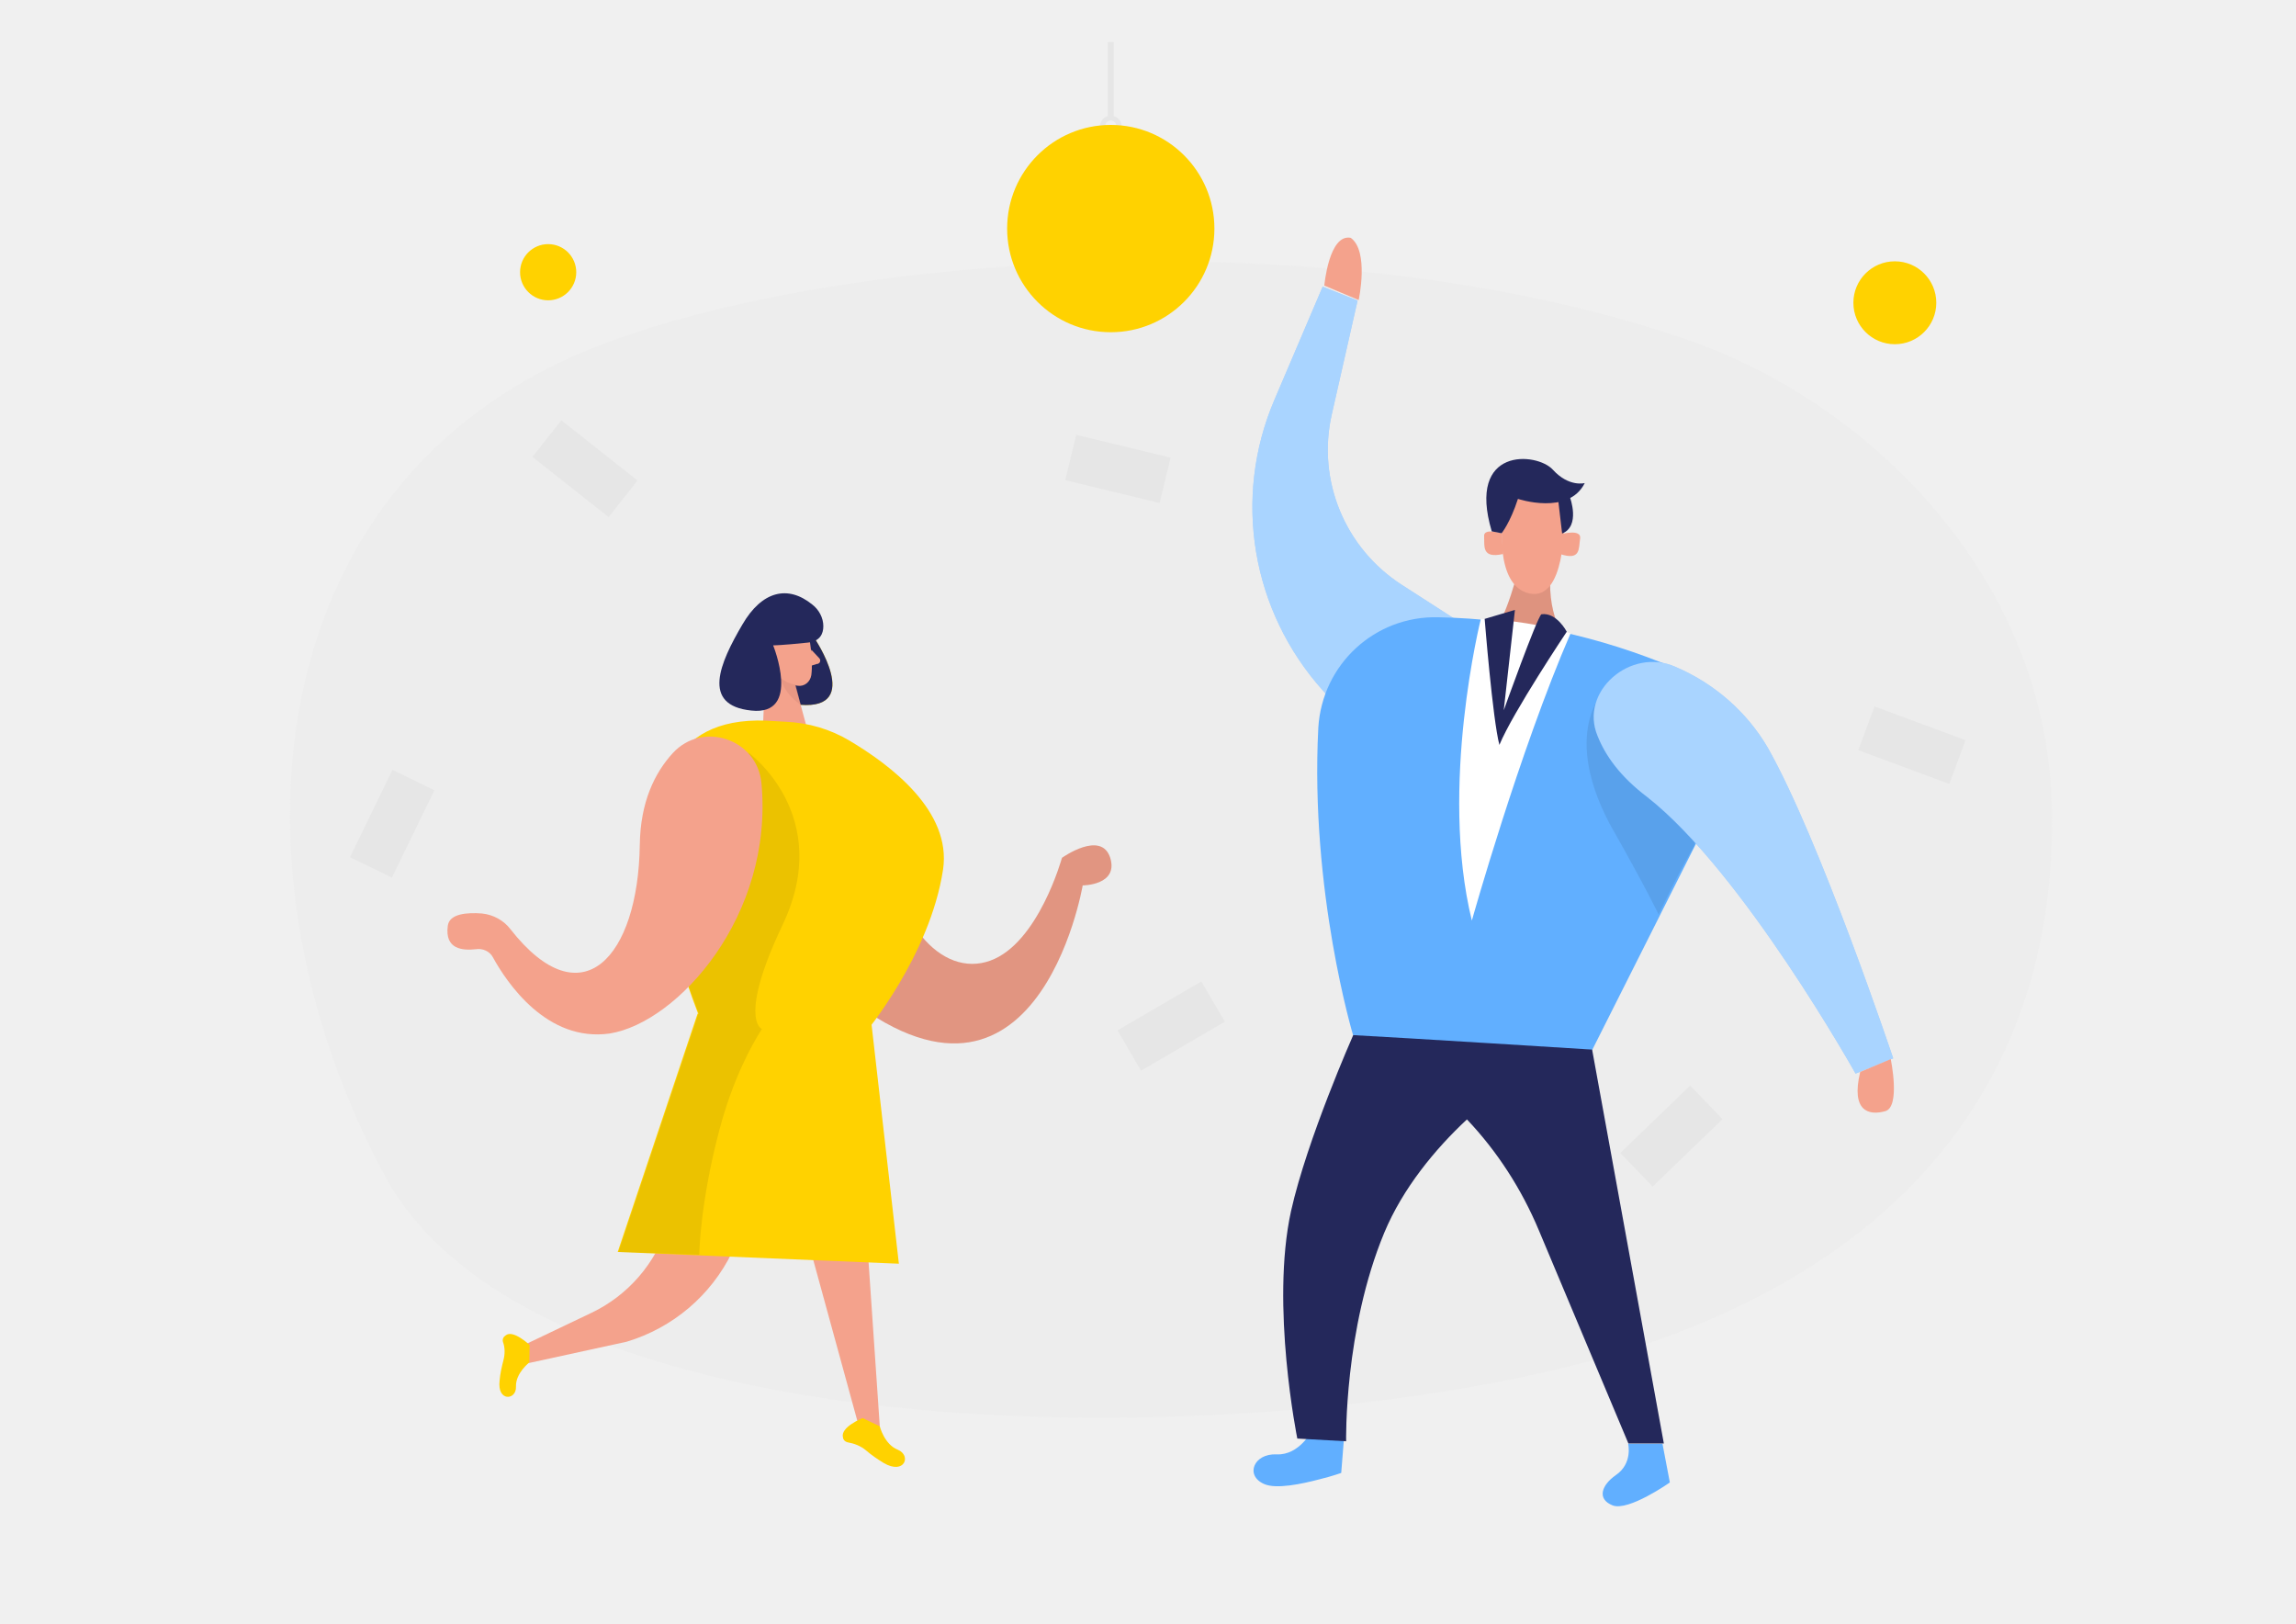
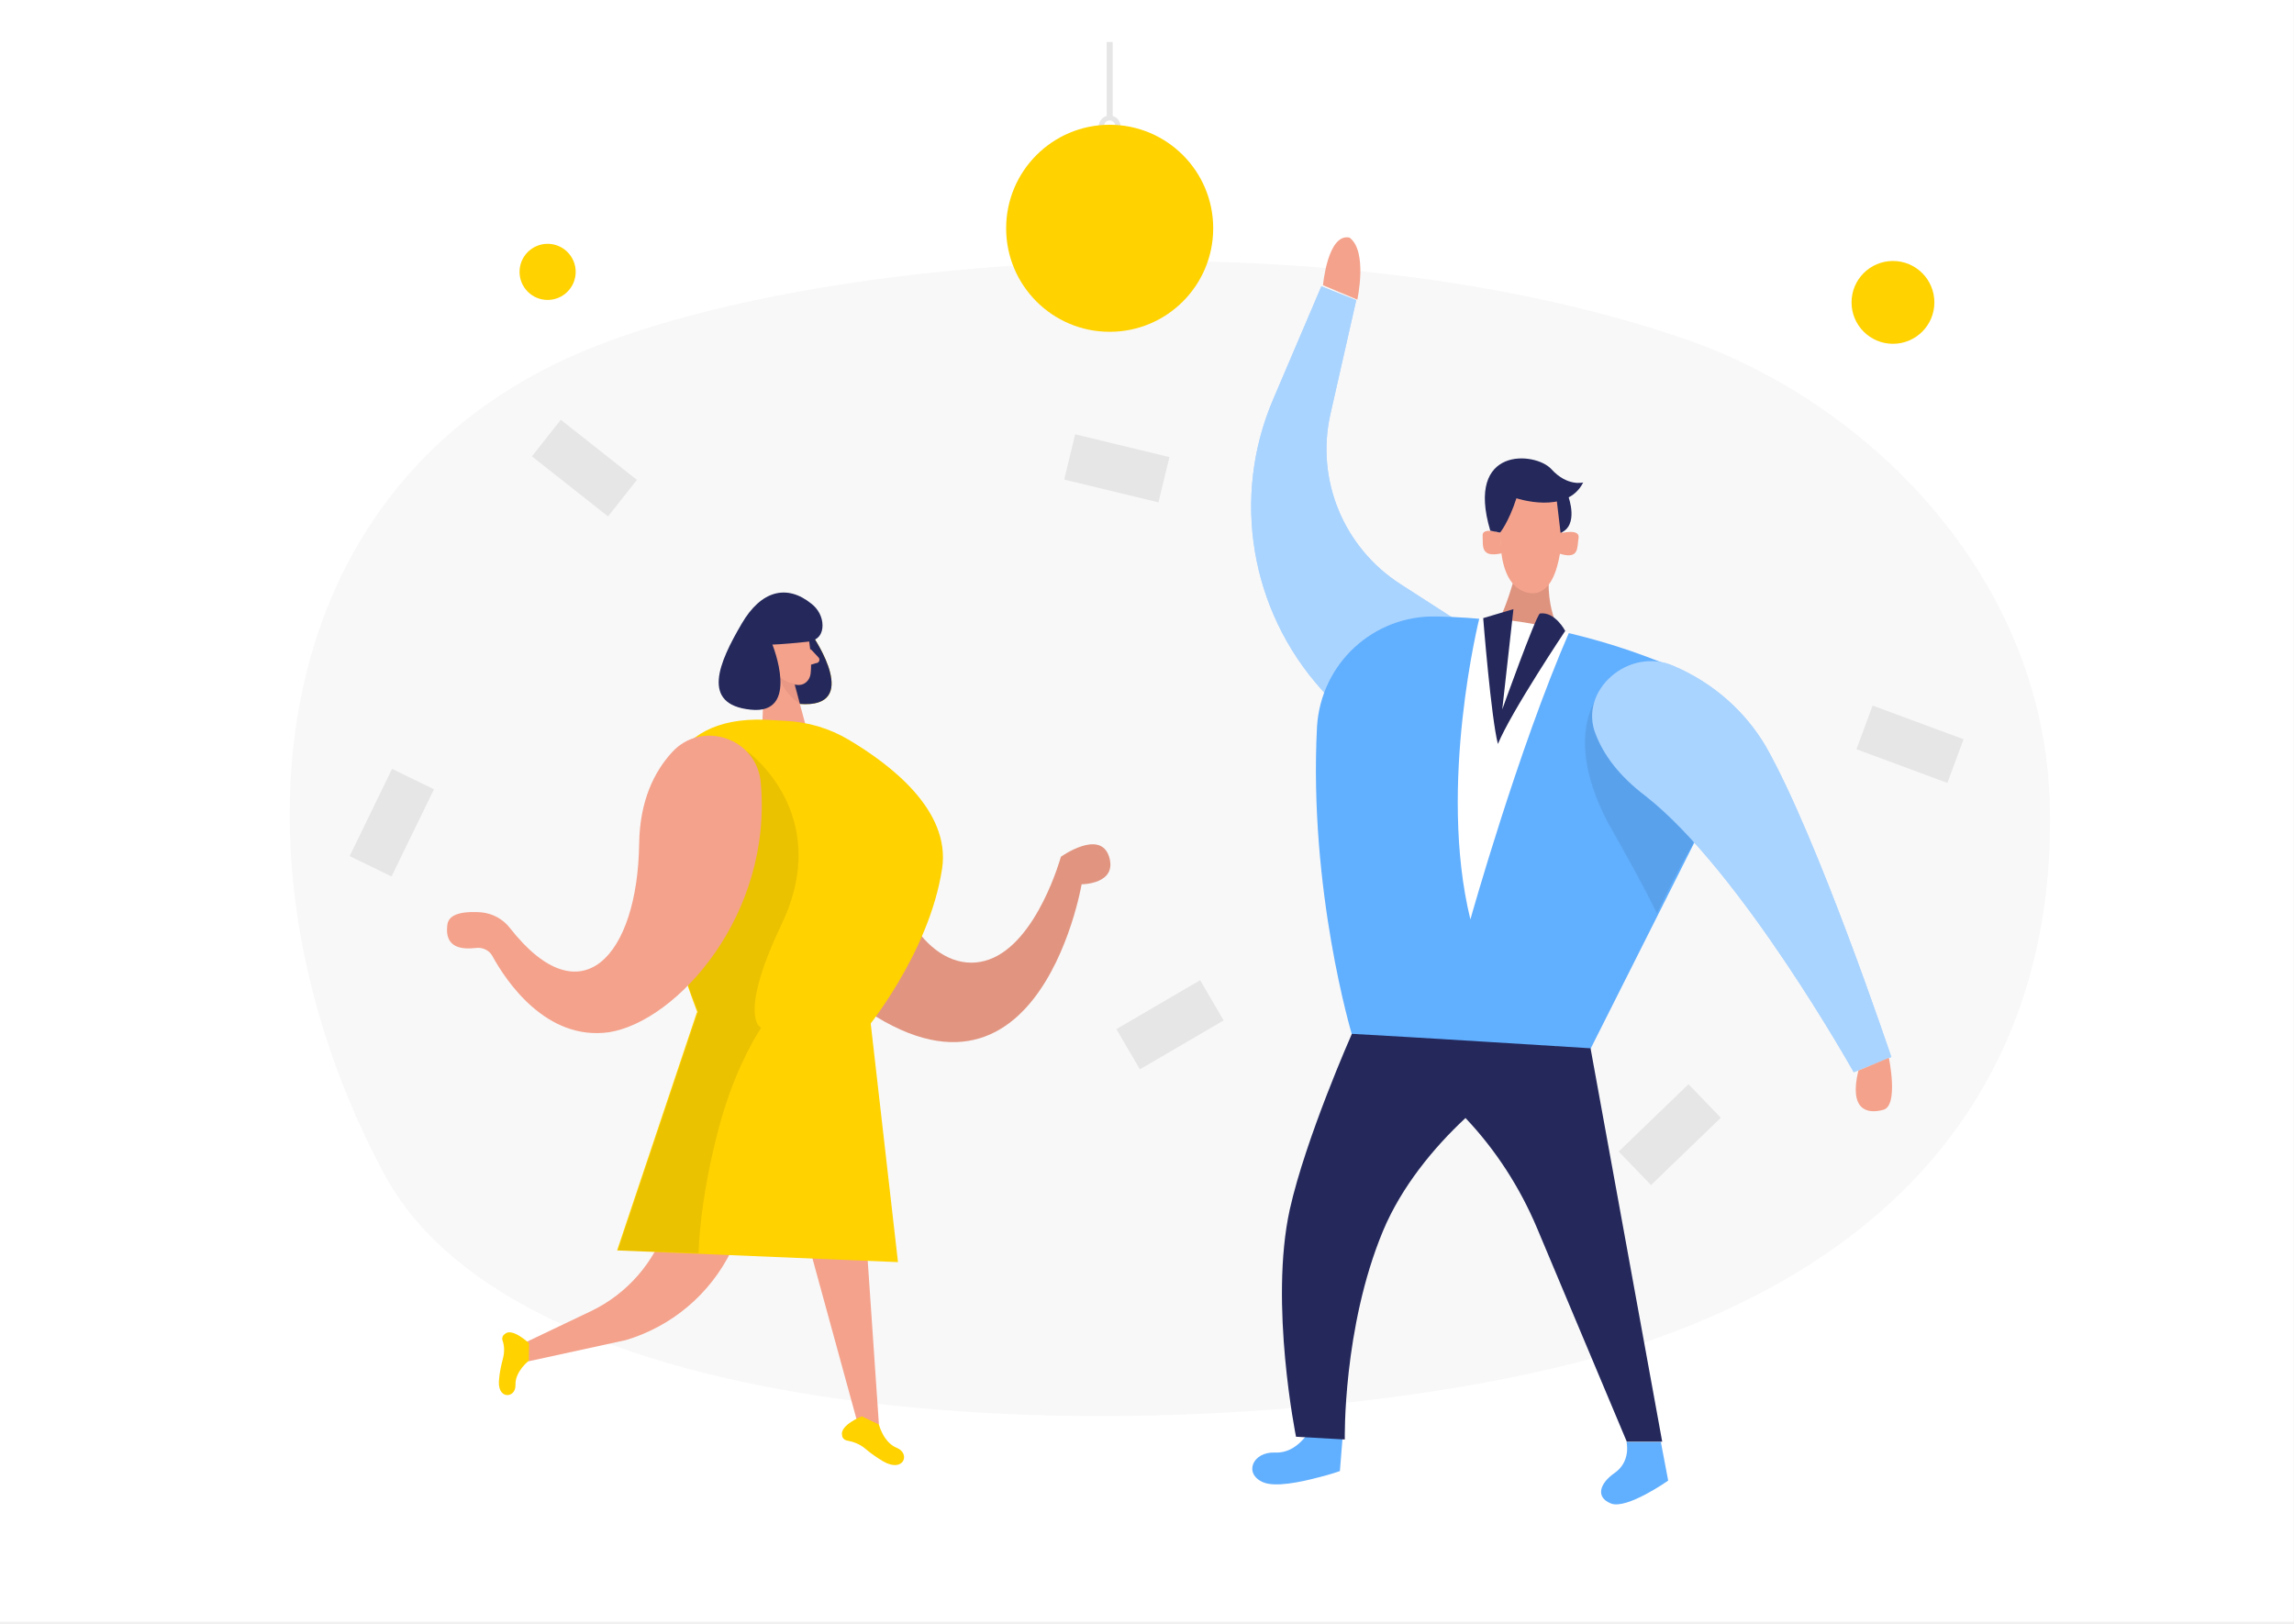
- <svg xmlns="http://www.w3.org/2000/svg" enable-background="new 0 0 841.9 595.3" height="595.3" viewBox="0 0 841.9 595.3" width="841.9">
-   <g fill="#e6e6e6">
-     <path d="m617.5 124.1c68 23.1 131.7 86.9 134.8 169 2.9 82.8-35.6 160.5-147.3 199.2-113.9 39.7-404.3 49.5-463.9-61.2s-47.4-252.6 74.2-302.7c85.1-34.9 269.4-49.5 402.2-4.3z" fill-opacity=".3" />
-     <path clip-rule="evenodd" d="m288.7 455.5h35.6v17.1h-35.6z" fill-rule="evenodd" transform="matrix(-.863399 .504502 -.504502 -.863399 928.194 622.203)" />
-     <path clip-rule="evenodd" d="m157.3 297.1h17.1v35.6h-17.1z" fill-rule="evenodd" transform="matrix(-.235098 .972001 -.972001 -.235098 754.993 84.7406)" />
-     <path clip-rule="evenodd" d="m336.9 501.6h17.1v35.6h-17.1z" fill-rule="evenodd" transform="matrix(-.347398 .937701 -.937701 -.347398 1308.11 129.706)" />
-     <path clip-rule="evenodd" d="m367.3 568.5h35.6v17.1h-35.6z" fill-rule="evenodd" transform="matrix(-.719698 .694302 -.694302 -.719698 1290.68 564.431)" />
-     <path clip-rule="evenodd" d="m95.1 214.7h17.1v35.6h-17.1z" fill-rule="evenodd" transform="matrix(-.619798 .784802 -.784802 -.619798 461.217 234.588)" />
-     <path clip-rule="evenodd" d="m-30.7 295.8h35.6v17.1h-35.6z" fill-rule="evenodd" transform="matrix(-.437398 .899301 -.899301 -.437398 411.87 446.709)" />
+ <svg xmlns="http://www.w3.org/2000/svg" clip-rule="evenodd" fill-rule="evenodd" stroke-linejoin="round" stroke-miterlimit="2" viewBox="0 0 842 596">
+   <path d="m0 0h841.9v595.3h-841.9z" fill="#fff" />
+   <path d="m617.5 124.1c68 23.1 131.7 86.9 134.8 169 2.9 82.8-35.6 160.5-147.3 199.2-113.9 39.7-404.3 49.5-463.9-61.2s-47.4-252.6 74.2-302.7c85.1-34.9 269.4-49.5 402.2-4.3z" fill="#e6e6e6" fill-opacity=".3" fill-rule="nonzero" />
+   <path d="m288.7 455.5h35.6v17.1h-35.6z" fill="#e6e6e6" transform="matrix(-.863399 .504502 -.504502 -.863399 928.194 622.203)" />
+   <path d="m157.3 297.1h17.1v35.6h-17.1z" fill="#e6e6e6" transform="matrix(-.235098 .972001 -.972001 -.235098 754.993 84.7406)" />
+   <path d="m336.9 501.6h17.1v35.6h-17.1z" fill="#e6e6e6" transform="matrix(-.347398 .937701 -.937701 -.347398 1308.11 129.706)" />
+   <path d="m367.3 568.5h35.6v17.1h-35.6z" fill="#e6e6e6" transform="matrix(-.719698 .694302 -.694302 -.719698 1290.68 564.431)" />
+   <path d="m95.1 214.7h17.1v35.6h-17.1z" fill="#e6e6e6" transform="matrix(-.619798 .784802 -.784802 -.619798 461.217 234.588)" />
+   <path d="m-30.7 295.8h35.6v17.1h-35.6z" fill="#e6e6e6" transform="matrix(-.437398 .899301 -.899301 -.437398 411.87 446.709)" />
+   <g fill-rule="nonzero">
+     <path d="m298.6 233.9s17.9 26.3-5.1 24.5-12.3-26.1-12.3-26.1z" fill="#ffd200" />
+     <path d="m298.6 233.9s17.9 26.3-5.1 24.5-12.3-26.1-12.3-26.1z" fill="#24285b" />
+     <path d="m296.5 232.5s1.8 8.8 1 15c-.4 2.5-2.5 4.3-5.1 3.9-3.1-.4-7-1.9-8.6-6.6l-3.7-7.6c-1.2-3.3-.2-6.8 2.5-8.9 4.7-4.1 13.1-1.2 13.9 4.2z" fill="#f4a28c" />
+     <path d="m280.9 238.8-1.2 29.4 16.4-.5-5.8-21.4z" fill="#f4a28c" />
+     <path d="m287.9 241.3s-.4-3.5-3.1-2.9-1.9 5.6 1.8 5.6z" fill="#f4a28c" />
+     <path d="m297.5 238.2 2.9 3.1c.6.6.4 1.6-.2 1.9-.2.2-.4.2-.6.2l-3.3 1z" fill="#f4a28c" />
+     <path d="m291.8 251c-2.1-.2-4.1-1.2-5.6-2.5 0 0 .8 5.3 7.4 9.9z" fill="#ce8172" fill-opacity=".31" />
+     <path d="m297.8 221.6c2.5 1.9 4.1 4.9 4.1 8 0 2.7-1.2 5.6-5.8 6-9.5 1-12.6 1-12.6 1s10.5 25.9-8 23.9c-18.5-1.9-11.5-17.5-3.3-31.5 7.2-12.4 16.7-14.6 25.6-7.4z" fill="#24285b" />
+     <path d="m557.1 207.4s-4.9 20.6-10.3 25.1l16 21.8 11.7-19.3s-8.2-9.5-5.6-28.2z" fill="#f4a28c" />
+     <path d="m557.1 207.4s-4.9 20.6-10.3 25.1l16 21.8 11.7-19.3s-8.2-9.5-5.6-28.2z" fill-opacity=".09" />
+     <path d="m551 189.6s-3.3 25.3 9.9 28 12.6-26.3 12.6-26.3 1.9-14.2-5.6-16.3-17.8-3.6-16.9 14.6z" fill="#f4a28c" />
+     <path d="m550.6 195.5s-6.8-2.1-6.4 1.2c.2 3.5-1 8.2 7 6.4z" fill="#f4a28c" />
+     <path d="m573 195.7s7-1.8 6.4 1.8c-.6 3.5.4 8.2-7.4 5.6z" fill="#f4a28c" />
+     <path d="m550.6 195.5s3.1-3.7 6-12.6c0 0 18.5 6.2 24.5-5.8 0 0-5.8 1.6-11.7-4.9-5.8-6.4-31.7-8.6-22.4 22.6z" fill="#24285b" />
+     <path d="m575.7 182.4s3.9 10.5-2.9 13.2l-1.6-13.6z" fill="#24285b" />
+     <path d="m515 286.4-29.8-33.1c-26.3-29.2-33.3-70.7-17.9-106.7l17.7-41.5 12.8 5.1-9.5 41.9c-5.4 24.1 4.9 48.9 25.7 62.3l27.8 17.9z" fill="#61afff" />
+     <path d="m515 286.4-29.8-33.1c-26.3-29.2-33.3-70.7-17.9-106.7l17.7-41.5 12.8 5.1-9.5 41.9c-5.4 24.1 4.9 48.9 25.7 62.3l27.8 17.9z" fill="#fff" fill-opacity=".46" />
+     <path d="m498.2 110s3.9-17.9-2.9-22.8c-8-1.6-9.7 17.5-9.7 17.5z" fill="#f4a28c" />
+     <path d="m492.8 527.5-1 12.5s-3.3 1.2-7.8 2.3c-6.8 1.8-16 3.7-20.4 1.8-7.2-3.1-3.9-11.3 4.5-10.9s13-8.8 13-8.8z" fill="#61afff" />
+     <path d="m597 529.3s1.8 7.2-4.5 11.5c-5.3 3.7-7 8.8-1.2 11.1s21-8.4 21-8.4l-2.7-14.2z" fill="#61afff" />
+     <path d="m483.4 266.8c-3.1 60 12.8 112.9 12.8 112.9l87.6 5.3 47.4-94.2c.4-.6.6-1.2 1-1.9 7.2-17.1-.8-36.8-17.9-43.9-27.6-11.7-56.9-18.1-86.9-18.7-23.3-.6-42.6 17.3-44 40.5z" fill="#61afff" />
+     <path d="m583.8 384.8s-71.9-4.5-87.6-5.3c0 0-16.9 38.1-22.8 64.5-7.6 34.6 2.3 83.4 2.3 83.4l17.9 1s-.8-40.9 14-76.5c6.8-16.3 18.7-30.7 30.3-41.5 11.1 11.7 20 25.5 26.3 40.5l32.9 78.3h13z" fill="#24285b" />
+     <path d="m621 310.6c-5.3 8.8-12.8 24.7-12.8 24.7s-4.7-9.9-18.1-33.5c-18.5-35.4-.4-50.3-.4-50.3s36.5 50.4 31.3 59.1z" fill-opacity=".08" />
+     <path d="m604 292.2c35 27.4 76.4 101.4 76.4 101.4l13.8-5.6s-26.8-80-46-113.9c-7.6-13-19.5-23.5-33.8-29.6-16.5-7.4-35.4 9.1-28.6 25.3 2.9 7.3 8.3 14.9 18.2 22.4z" fill="#61afff" />
+     <path d="m604 292.2c35 27.4 76.4 101.4 76.4 101.4l13.8-5.6s-26.8-80-46-113.9c-7.6-13-19.5-23.5-33.8-29.6-16.5-7.4-35.4 9.1-28.6 25.3 2.9 7.3 8.3 14.9 18.2 22.4z" fill="#fff" fill-opacity=".46" />
+     <path d="m682.1 393c-3.5 14.6 3.3 16 9.1 14.4 5.8-1.4 2.1-19.1 2.1-19.1z" fill="#f4a28c" />
+     <path d="m539.7 337.5c-12.1-49.3 3.3-110.6 3.3-110.6 11.1.4 22.2 2.1 32.9 5.3-18.8 43.3-36.2 105.3-36.2 105.3z" fill="#fff" />
+     <path d="m555.5 223.6-4.1 36.8s12.1-33.8 13.8-35.2c5.6-.8 9.3 6.4 9.3 6.4s-19.8 29.6-24.7 41.5c-2.5-9.5-5.4-46.2-5.4-46.2z" fill="#24285b" />
+     <path d="m277.6 277.7c11.9-14.8 35.6-11.9 43.1 5.3 2.3 5.8 3.7 11.9 3.9 18.1 1.6 37.4 20.8 57.5 38.5 51.1s26.3-37.7 26.3-37.7 14.4-10.3 17.7 0c3.1 10.1-10.1 10.1-10.1 10.1s-17.1 100.9-91.9 36.4c-47.5-40.4-39.7-68.3-27.5-83.3z" fill="#f4a28c" />
+     <path d="m277.6 277.7c11.9-14.8 35.6-11.9 43.1 5.3 2.3 5.8 3.7 11.9 3.9 18.1 1.6 37.4 20.8 57.5 38.5 51.1s26.3-37.7 26.3-37.7 14.4-10.3 17.7 0c3.1 10.1-10.1 10.1-10.1 10.1s-17.1 100.9-91.9 36.4c-47.5-40.4-39.7-68.3-27.5-83.3z" fill-opacity=".08" />
+     <path d="m280.9 264.2 7.2.4c8.4.4 16.3 2.7 23.5 7 14.8 8.8 37.4 25.7 34.2 47.2-4.8 31.7-28.8 60.2-28.8 60.2l-59-2.3c0-.2-49.7-115.2 22.9-112.5z" fill="#ffd200" />
+     <path d="m261.1 397.1-16.2 51.9c-4.5 14.2-14.6 25.9-28 32.3l-23.9 11.4 1 7 35.8-7.8c16.9-5.1 30.9-16.9 38.7-32.9l25.3-51.8z" fill="#f4a28c" />
+     <path d="m315 411.7 7.6 111.2-7 2.5-28.5-104z" fill="#f4a28c" />
+     <path d="m322.6 522.9s1.6 6.6 6.6 8.6c5.1 2.1 2.5 9.3-5.1 4.9-2.3-1.4-4.5-2.9-6.6-4.7-1.9-1.6-4.3-2.5-6.6-2.9-1-.2-1.8-1-1.8-1.9-1-3.7 7.2-7 7.2-7z" fill="#ffd200" />
+     <path d="m194.1 499.5s-5.1 3.9-4.9 8.9-7 5.6-6-2.3c.2-2.5.8-5.1 1.4-7.4s.6-4.7-.2-6.8c-.2-1 .2-1.8 1-2.3 2.7-2.3 8.8 3.5 8.8 3.5z" fill="#ffd200" />
+     <path d="m255.8 371.6 63.7 3.3 10.1 88.4-103.1-4.3z" fill="#ffd200" />
+     <path d="m287 339c19.1-40.3-12.6-63.1-12.6-63.1l-21.8 85.9 3.7 9.9h-.2l-29.3 87.3 29.6 1s.2-18.7 7.4-45.8c4.9-18.5 11.7-30.9 15.6-37-.4.1-8.6-4.2 7.6-38.2z" fill-opacity=".08" />
+     <path d="m279.2 287c-1.6-16.1-21.6-22.8-32.5-10.9-6.6 7.2-11.9 17.9-12.1 33.7-.6 41-21.2 64.3-47.4 30.9-2.5-3.3-6.4-5.4-10.5-5.8-5.3-.4-11.9 0-12.5 4.5-1.2 8.8 5.6 9.1 10.3 8.6 2.5-.4 5.1.8 6.2 2.9 5.1 9.3 19.8 31.3 42.9 28 24.9-4 60.2-43.2 55.6-91.9z" fill="#f4a28c" />
  </g>
-   <path d="m298.6 233.9s17.9 26.3-5.1 24.5-12.3-26.1-12.3-26.1z" fill="#ffd200" />
-   <path d="m298.6 233.9s17.9 26.3-5.1 24.5-12.3-26.1-12.3-26.1z" fill="#24285b" />
-   <path d="m296.5 232.5s1.8 8.8 1 15c-.4 2.5-2.5 4.3-5.1 3.9-3.1-.4-7-1.9-8.6-6.6l-3.7-7.6c-1.2-3.3-.2-6.8 2.5-8.9 4.7-4.1 13.1-1.2 13.9 4.2z" fill="#f4a28c" />
-   <path d="m280.9 238.8-1.2 29.4 16.4-.5-5.8-21.4z" fill="#f4a28c" />
-   <path d="m287.9 241.3s-.4-3.5-3.1-2.9-1.9 5.6 1.8 5.6z" fill="#f4a28c" />
-   <path d="m297.5 238.2 2.9 3.1c.6.6.4 1.6-.2 1.9-.2.2-.4.2-.6.2l-3.3 1z" fill="#f4a28c" />
-   <path d="m291.8 251c-2.1-.2-4.1-1.2-5.6-2.5 0 0 .8 5.3 7.4 9.9z" fill="#ce8172" fill-opacity=".31" />
-   <path d="m297.8 221.6c2.5 1.9 4.1 4.9 4.1 8 0 2.7-1.2 5.6-5.8 6-9.5 1-12.6 1-12.6 1s10.5 25.9-8 23.9c-18.5-1.9-11.5-17.5-3.3-31.5 7.2-12.4 16.7-14.6 25.6-7.4z" fill="#24285b" />
-   <path d="m557.1 207.4s-4.9 20.6-10.3 25.1l16 21.8 11.7-19.3s-8.2-9.5-5.6-28.2z" fill="#f4a28c" />
-   <path d="m557.1 207.4s-4.9 20.6-10.3 25.1l16 21.8 11.7-19.3s-8.2-9.5-5.6-28.2z" fill-opacity=".09" />
-   <path d="m551 189.6s-3.3 25.3 9.9 28 12.6-26.3 12.6-26.3 1.9-14.2-5.6-16.3-17.8-3.6-16.9 14.6z" fill="#f4a28c" />
-   <path d="m550.6 195.5s-6.8-2.1-6.4 1.2c.2 3.5-1 8.2 7 6.4z" fill="#f4a28c" />
-   <path d="m573 195.7s7-1.8 6.4 1.8c-.6 3.5.4 8.2-7.4 5.6z" fill="#f4a28c" />
-   <path d="m550.6 195.5s3.1-3.7 6-12.6c0 0 18.5 6.2 24.5-5.8 0 0-5.8 1.6-11.7-4.9-5.8-6.4-31.7-8.6-22.4 22.6z" fill="#24285b" />
-   <path d="m575.7 182.4s3.9 10.5-2.9 13.2l-1.6-13.6z" fill="#24285b" />
-   <path d="m515 286.4-29.8-33.1c-26.3-29.2-33.3-70.7-17.9-106.7l17.7-41.5 12.8 5.1-9.5 41.9c-5.4 24.1 4.9 48.9 25.7 62.3l27.8 17.9z" fill="#61afff" />
-   <path d="m515 286.4-29.8-33.1c-26.3-29.2-33.3-70.7-17.9-106.7l17.7-41.5 12.8 5.1-9.5 41.9c-5.4 24.1 4.9 48.9 25.7 62.3l27.8 17.9z" fill="#fff" fill-opacity=".46" />
-   <path d="m498.2 110s3.9-17.9-2.9-22.8c-8-1.6-9.7 17.5-9.7 17.5z" fill="#f4a28c" />
-   <path d="m492.8 527.5-1 12.5s-3.3 1.2-7.8 2.3c-6.8 1.8-16 3.7-20.4 1.8-7.2-3.1-3.9-11.3 4.5-10.9s13-8.8 13-8.8z" fill="#61afff" />
-   <path d="m597 529.3s1.8 7.2-4.5 11.5c-5.3 3.7-7 8.8-1.2 11.1s21-8.4 21-8.4l-2.7-14.2z" fill="#61afff" />
-   <path d="m483.4 266.8c-3.1 60 12.8 112.9 12.8 112.9l87.6 5.3 47.4-94.2c.4-.6.6-1.2 1-1.9 7.2-17.1-.8-36.8-17.9-43.9-27.6-11.7-56.9-18.1-86.9-18.7-23.3-.6-42.6 17.3-44 40.5z" fill="#61afff" />
-   <path d="m583.8 384.8s-71.9-4.5-87.6-5.3c0 0-16.9 38.1-22.8 64.5-7.6 34.6 2.3 83.4 2.3 83.4l17.9 1s-.8-40.9 14-76.5c6.8-16.3 18.7-30.7 30.3-41.5 11.1 11.7 20 25.5 26.3 40.5l32.9 78.3h13z" fill="#24285b" />
-   <path d="m621 310.6c-5.3 8.8-12.8 24.7-12.8 24.7s-4.7-9.9-18.1-33.5c-18.5-35.4-.4-50.3-.4-50.3s36.5 50.4 31.3 59.1z" fill-opacity=".08" />
-   <path d="m604 292.2c35 27.4 76.4 101.4 76.4 101.4l13.8-5.6s-26.8-80-46-113.9c-7.6-13-19.5-23.5-33.8-29.6-16.5-7.4-35.4 9.1-28.6 25.3 2.9 7.3 8.3 14.9 18.2 22.4z" fill="#61afff" />
-   <path d="m604 292.2c35 27.4 76.4 101.4 76.4 101.4l13.8-5.6s-26.8-80-46-113.9c-7.6-13-19.5-23.5-33.8-29.6-16.5-7.4-35.4 9.1-28.6 25.3 2.9 7.3 8.3 14.9 18.2 22.4z" fill="#fff" fill-opacity=".46" />
-   <path d="m682.1 393c-3.5 14.6 3.3 16 9.1 14.4 5.8-1.4 2.1-19.1 2.1-19.1z" fill="#f4a28c" />
-   <path d="m539.7 337.5c-12.1-49.3 3.3-110.6 3.3-110.6 11.1.4 22.2 2.1 32.9 5.3-18.8 43.3-36.2 105.3-36.2 105.3z" fill="#fff" />
-   <path d="m555.5 223.6-4.1 36.8s12.1-33.8 13.8-35.2c5.6-.8 9.3 6.4 9.3 6.4s-19.8 29.6-24.7 41.5c-2.5-9.5-5.4-46.2-5.4-46.2z" fill="#24285b" />
-   <path d="m277.6 277.7c11.9-14.8 35.6-11.9 43.1 5.3 2.3 5.8 3.7 11.9 3.9 18.1 1.6 37.4 20.8 57.5 38.5 51.1s26.3-37.7 26.3-37.7 14.4-10.3 17.7 0c3.1 10.1-10.1 10.1-10.1 10.1s-17.1 100.9-91.9 36.4c-47.5-40.4-39.7-68.3-27.5-83.3z" fill="#f4a28c" />
-   <path d="m277.6 277.7c11.9-14.8 35.6-11.9 43.1 5.3 2.3 5.8 3.7 11.9 3.9 18.1 1.6 37.4 20.8 57.5 38.5 51.1s26.3-37.7 26.3-37.7 14.4-10.3 17.7 0c3.1 10.1-10.1 10.1-10.1 10.1s-17.1 100.9-91.9 36.4c-47.5-40.4-39.7-68.3-27.5-83.3z" fill-opacity=".08" />
-   <path d="m280.9 264.2 7.2.4c8.4.4 16.3 2.7 23.5 7 14.8 8.8 37.4 25.7 34.2 47.2-4.8 31.7-28.8 60.2-28.8 60.2l-59-2.3c0-.2-49.7-115.2 22.9-112.5z" fill="#ffd200" />
-   <path d="m261.1 397.1-16.2 51.9c-4.5 14.2-14.6 25.9-28 32.3l-23.9 11.4 1 7 35.8-7.8c16.9-5.1 30.9-16.9 38.7-32.9l25.3-51.8z" fill="#f4a28c" />
-   <path d="m315 411.7 7.6 111.2-7 2.5-28.5-104z" fill="#f4a28c" />
-   <path d="m322.6 522.9s1.6 6.6 6.6 8.6c5.1 2.1 2.5 9.3-5.1 4.9-2.3-1.4-4.5-2.9-6.6-4.7-1.9-1.6-4.3-2.5-6.6-2.9-1-.2-1.8-1-1.8-1.9-1-3.7 7.2-7 7.2-7z" fill="#ffd200" />
-   <path d="m194.1 499.5s-5.1 3.9-4.9 8.9-7 5.6-6-2.3c.2-2.5.8-5.1 1.4-7.4s.6-4.7-.2-6.8c-.2-1 .2-1.8 1-2.3 2.7-2.3 8.8 3.5 8.8 3.5z" fill="#ffd200" />
-   <path d="m255.8 371.6 63.7 3.3 10.1 88.4-103.1-4.3z" fill="#ffd200" />
-   <path d="m287 339c19.1-40.3-12.6-63.1-12.6-63.1l-21.8 85.9 3.7 9.9h-.2l-29.3 87.3 29.6 1s.2-18.7 7.4-45.8c4.9-18.5 11.7-30.9 15.6-37-.4.1-8.6-4.2 7.6-38.2z" fill-opacity=".08" />
-   <path d="m279.2 287c-1.6-16.1-21.6-22.8-32.5-10.9-6.6 7.2-11.9 17.9-12.1 33.7-.6 41-21.2 64.3-47.4 30.9-2.5-3.3-6.4-5.4-10.5-5.8-5.3-.4-11.9 0-12.5 4.5-1.2 8.8 5.6 9.1 10.3 8.6 2.5-.4 5.1.8 6.2 2.9 5.1 9.3 19.8 31.3 42.9 28 24.9-4 60.2-43.2 55.6-91.9z" fill="#f4a28c" />
-   <circle clip-rule="evenodd" cx="201" cy="99.8" fill="#ffd200" fill-rule="evenodd" r="10.3" />
-   <circle clip-rule="evenodd" cx="694.8" cy="111" fill="#ffd200" fill-rule="evenodd" r="15.2" />
-   <path clip-rule="evenodd" d="m406.2 15.4h2.2v27.6h-2.2z" fill="#e6e6e6" fill-rule="evenodd" />
-   <path d="m407.3 50.4c-2.2 0-4-1.8-4-4s1.8-4 4-4 4 1.8 4 4-1.8 4-4 4zm0-6.2c-1.2 0-2.1 1-2.1 2.1s1 2.1 2.1 2.1 2.1-1 2.1-2.1-1-2.1-2.1-2.1z" fill="#e6e6e6" />
-   <circle clip-rule="evenodd" cx="407.3" cy="83.8" fill="#ffd200" fill-rule="evenodd" r="38" />
+   <circle cx="201" cy="99.8" fill="#ffd200" r="10.3" />
+   <circle cx="694.8" cy="111" fill="#ffd200" r="15.2" />
+   <path d="m406.2 15.4h2.2v27.6h-2.2z" fill="#e6e6e6" />
+   <path d="m407.3 50.4c-2.2 0-4-1.8-4-4s1.8-4 4-4 4 1.8 4 4-1.8 4-4 4zm0-6.2c-1.2 0-2.1 1-2.1 2.1s1 2.1 2.1 2.1 2.1-1 2.1-2.1-1-2.1-2.1-2.1z" fill="#e6e6e6" fill-rule="nonzero" />
+   <circle cx="407.3" cy="83.8" fill="#ffd200" r="38" />
</svg>
